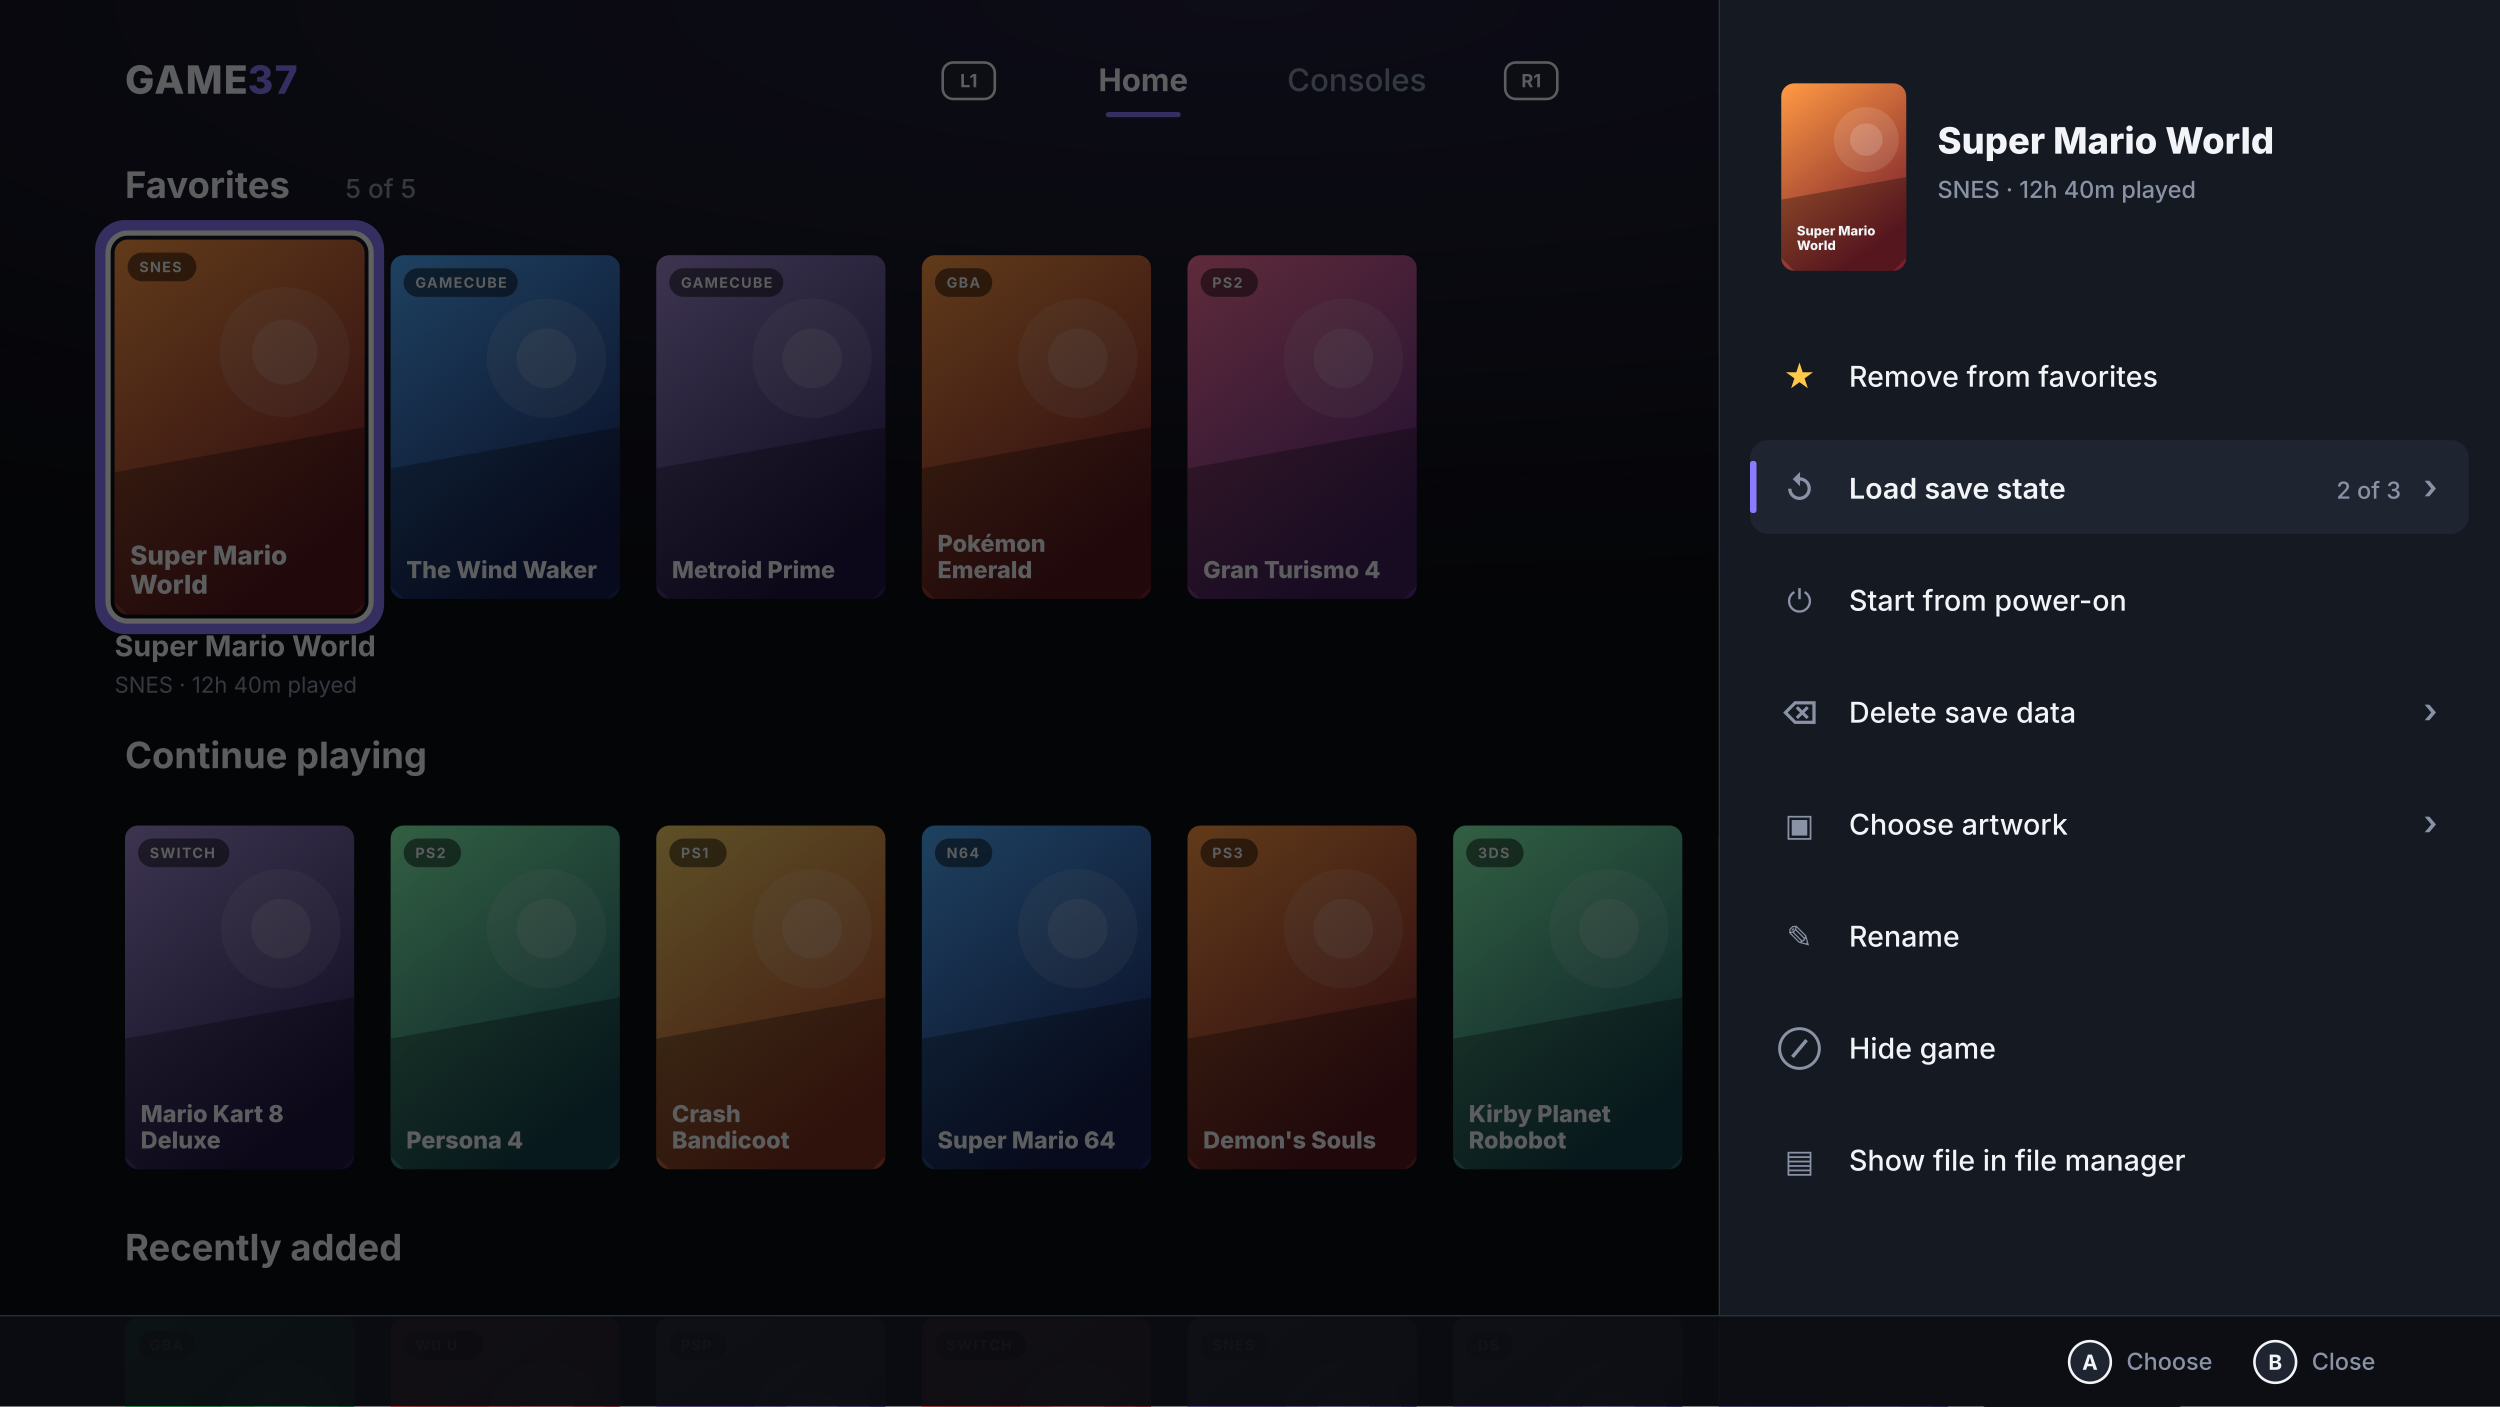
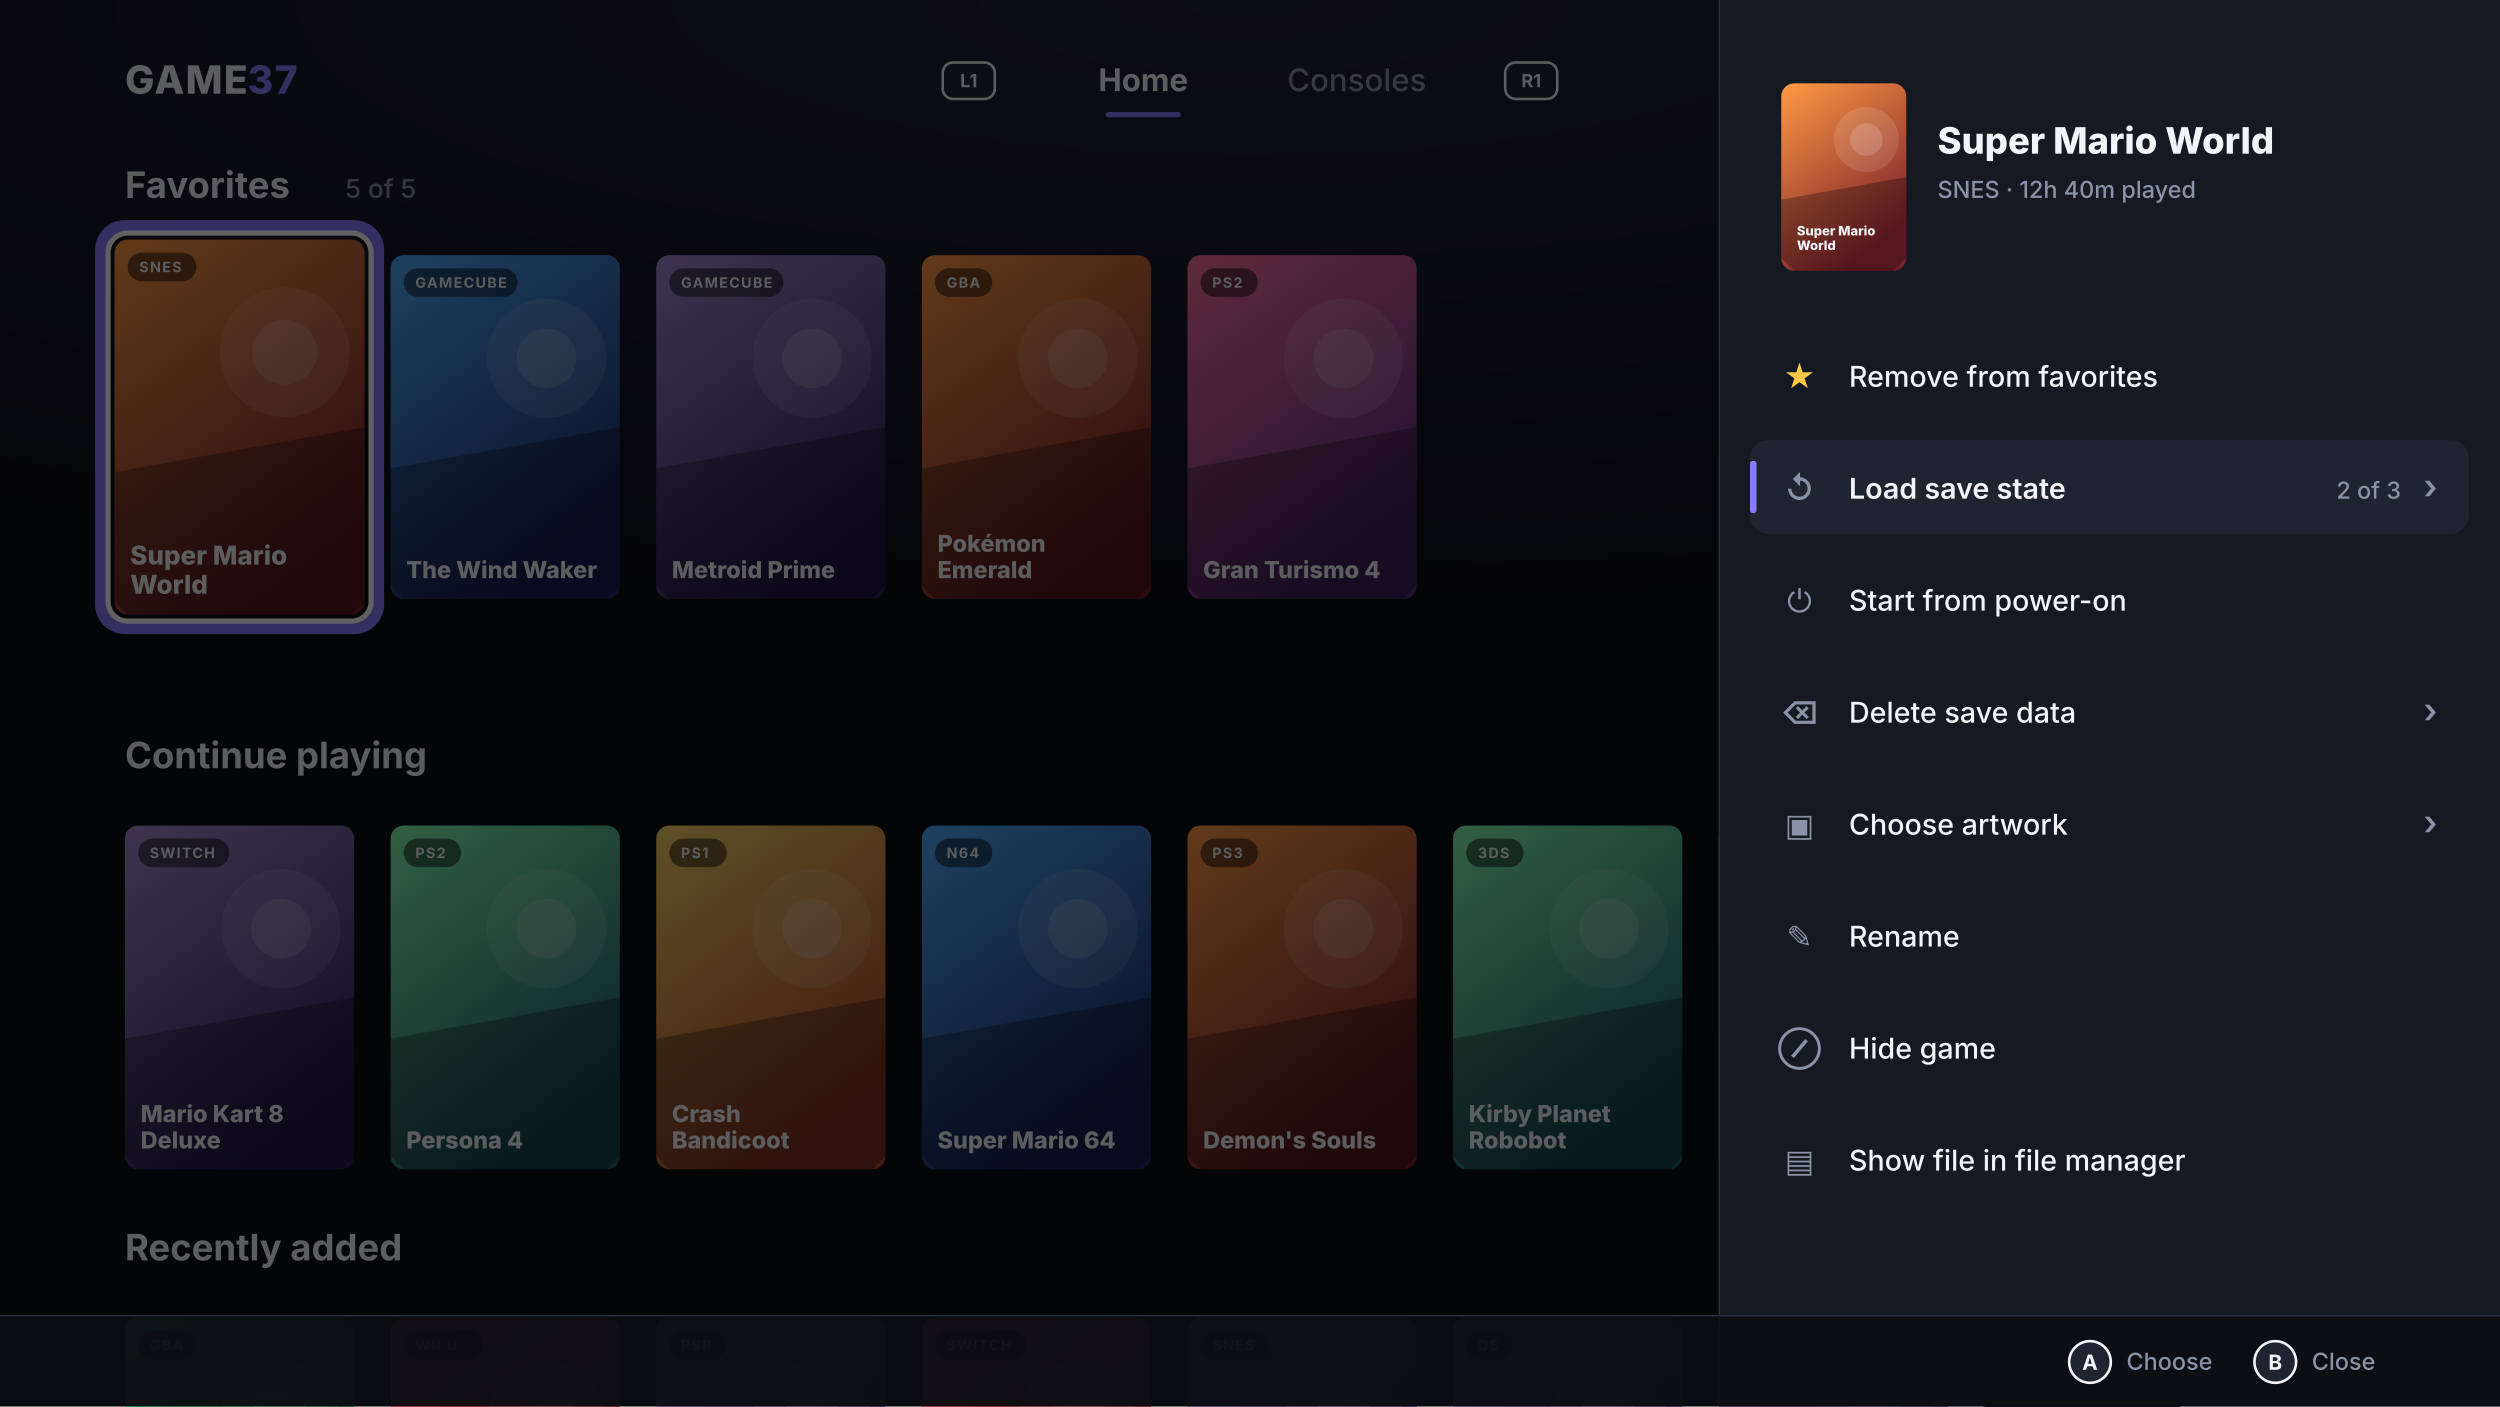
<svg xmlns="http://www.w3.org/2000/svg" width="1920" height="1080" viewBox="0 0 1920 1080">
  <defs>
    <radialGradient id="rg1" cx="0.5" cy="0" r="0.9">
      <stop offset="0" stop-color="#8B7BFF" stop-opacity="0.18" />
      <stop offset="1" stop-color="#8B7BFF" stop-opacity="0" />
    </radialGradient>
    <linearGradient id="lg2" x1="0" y1="0" x2="0.5" y2="1">
      <stop offset="0" stop-color="#FF9A44" stop-opacity="1" />
      <stop offset="1" stop-color="#7A1F2B" stop-opacity="1" />
    </linearGradient>
    <linearGradient id="lg3" x1="0" y1="0" x2="0.5" y2="1">
      <stop offset="0" stop-color="#4FACFE" stop-opacity="1" />
      <stop offset="1" stop-color="#1B2A6B" stop-opacity="1" />
    </linearGradient>
    <linearGradient id="lg4" x1="0" y1="0" x2="0.5" y2="1">
      <stop offset="0" stop-color="#A18CD1" stop-opacity="1" />
      <stop offset="1" stop-color="#2E1F5E" stop-opacity="1" />
    </linearGradient>
    <linearGradient id="lg5" x1="0" y1="0" x2="0.5" y2="1">
      <stop offset="0" stop-color="#FF9A44" stop-opacity="1" />
      <stop offset="1" stop-color="#7A1F2B" stop-opacity="1" />
    </linearGradient>
    <linearGradient id="lg6" x1="0" y1="0" x2="0.5" y2="1">
      <stop offset="0" stop-color="#FA709A" stop-opacity="1" />
      <stop offset="1" stop-color="#5B2C83" stop-opacity="1" />
    </linearGradient>
    <linearGradient id="lg7" x1="0" y1="0" x2="0.5" y2="1">
      <stop offset="0" stop-color="#A18CD1" stop-opacity="1" />
      <stop offset="1" stop-color="#2E1F5E" stop-opacity="1" />
    </linearGradient>
    <linearGradient id="lg8" x1="0" y1="0" x2="0.5" y2="1">
      <stop offset="0" stop-color="#84FAB0" stop-opacity="1" />
      <stop offset="1" stop-color="#1F5F6B" stop-opacity="1" />
    </linearGradient>
    <linearGradient id="lg9" x1="0" y1="0" x2="0.5" y2="1">
      <stop offset="0" stop-color="#F6D365" stop-opacity="1" />
      <stop offset="1" stop-color="#B3452C" stop-opacity="1" />
    </linearGradient>
    <linearGradient id="lg10" x1="0" y1="0" x2="0.5" y2="1">
      <stop offset="0" stop-color="#4FACFE" stop-opacity="1" />
      <stop offset="1" stop-color="#1B2A6B" stop-opacity="1" />
    </linearGradient>
    <linearGradient id="lg11" x1="0" y1="0" x2="0.5" y2="1">
      <stop offset="0" stop-color="#FF9A44" stop-opacity="1" />
      <stop offset="1" stop-color="#7A1F2B" stop-opacity="1" />
    </linearGradient>
    <linearGradient id="lg12" x1="0" y1="0" x2="0.5" y2="1">
      <stop offset="0" stop-color="#84FAB0" stop-opacity="1" />
      <stop offset="1" stop-color="#1F5F6B" stop-opacity="1" />
    </linearGradient>
    <linearGradient id="lg13" x1="0" y1="0" x2="0.5" y2="1">
      <stop offset="0" stop-color="#FCCB90" stop-opacity="1" />
      <stop offset="1" stop-color="#8E3B46" stop-opacity="1" />
    </linearGradient>
    <linearGradient id="lg14" x1="0" y1="0" x2="0.5" y2="1">
      <stop offset="0" stop-color="#43E97B" stop-opacity="1" />
      <stop offset="1" stop-color="#0F4C3A" stop-opacity="1" />
    </linearGradient>
    <linearGradient id="lg15" x1="0" y1="0" x2="0.5" y2="1">
      <stop offset="0" stop-color="#FF6B6B" stop-opacity="1" />
      <stop offset="1" stop-color="#6B1D3A" stop-opacity="1" />
    </linearGradient>
    <linearGradient id="lg16" x1="0" y1="0" x2="0.5" y2="1">
      <stop offset="0" stop-color="#A18CD1" stop-opacity="1" />
      <stop offset="1" stop-color="#2E1F5E" stop-opacity="1" />
    </linearGradient>
    <linearGradient id="lg17" x1="0" y1="0" x2="0.5" y2="1">
      <stop offset="0" stop-color="#FF6B6B" stop-opacity="1" />
      <stop offset="1" stop-color="#6B1D3A" stop-opacity="1" />
    </linearGradient>
    <linearGradient id="lg18" x1="0" y1="0" x2="0.5" y2="1">
      <stop offset="0" stop-color="#A18CD1" stop-opacity="1" />
      <stop offset="1" stop-color="#2E1F5E" stop-opacity="1" />
    </linearGradient>
    <linearGradient id="lg19" x1="0" y1="0" x2="0.5" y2="1">
      <stop offset="0" stop-color="#A18CD1" stop-opacity="1" />
      <stop offset="1" stop-color="#2E1F5E" stop-opacity="1" />
    </linearGradient>
    <linearGradient id="lg20" x1="0" y1="0" x2="0.5" y2="1">
      <stop offset="0" stop-color="#A18CD1" stop-opacity="1" />
      <stop offset="1" stop-color="#2E1F5E" stop-opacity="1" />
    </linearGradient>
    <linearGradient id="lg21" x1="0" y1="0" x2="0" y2="1">
      <stop offset="0" stop-color="#0B0D12" stop-opacity="0" />
      <stop offset="1" stop-color="#0B0D12" stop-opacity="1" />
    </linearGradient>
    <linearGradient id="lg22" x1="0" y1="0" x2="0.5" y2="1">
      <stop offset="0" stop-color="#FF9A44" stop-opacity="1" />
      <stop offset="1" stop-color="#7A1F2B" stop-opacity="1" />
    </linearGradient>
  </defs>
  <rect x="0.0" y="0.0" width="1920.0" height="1080.0" rx="0" fill="#0B0D12" fill-opacity="1" />
  <rect x="0.0" y="0.0" width="1920.0" height="520.0" rx="0" fill="url(#rg1)" fill-opacity="1" />
  <text x="96" y="72" font-family="Inter, 'Helvetica Neue', Arial, sans-serif" font-size="30" font-weight="800" fill="#F2F4F8" letter-spacing="1">GAME<tspan fill="#8B7BFF">37</tspan>
  </text>
  <rect x="724.0" y="48.0" width="40.0" height="28.0" rx="8" fill="#1F2431" fill-opacity="1" stroke="#F2F4F8" stroke-width="2" />
  <text x="744.0" y="67.0" font-family="Inter, 'Helvetica Neue', Arial, sans-serif" font-size="14" font-weight="700" fill="#F2F4F8" fill-opacity="1" text-anchor="middle" letter-spacing="0">L1</text>
  <rect x="1156.0" y="48.0" width="40.0" height="28.0" rx="8" fill="#1F2431" fill-opacity="1" stroke="#F2F4F8" stroke-width="2" />
  <text x="1176.0" y="67.0" font-family="Inter, 'Helvetica Neue', Arial, sans-serif" font-size="14" font-weight="700" fill="#F2F4F8" fill-opacity="1" text-anchor="middle" letter-spacing="0">R1</text>
  <text x="878.0" y="70.0" font-family="Inter, 'Helvetica Neue', Arial, sans-serif" font-size="24" font-weight="700" fill="#F2F4F8" fill-opacity="1" text-anchor="middle" letter-spacing="0">Home</text>
  <rect x="849.2" y="86.0" width="57.6" height="4.0" rx="2" fill="#8B7BFF" fill-opacity="1" />
  <text x="1042.0" y="70.0" font-family="Inter, 'Helvetica Neue', Arial, sans-serif" font-size="24" font-weight="500" fill="#8A93A6" fill-opacity="1" text-anchor="middle" letter-spacing="0">Consoles</text>
  <rect x="1320.0" y="44.0" width="330.0" height="48.0" rx="24" fill="#151922" fill-opacity="1" stroke="#2A3142" stroke-width="1" />
  <circle cx="1350.0" cy="66.0" r="8.0" fill="none" fill-opacity="1" stroke="#8A93A6" stroke-width="2.5" />
  <line x1="1356" y1="72" x2="1362" y2="78" stroke="#8A93A6" stroke-width="2.5" stroke-linecap="round" />
  <text x="1372.0" y="74.0" font-family="Inter, 'Helvetica Neue', Arial, sans-serif" font-size="18" font-weight="400" fill="#8A93A6" fill-opacity="1" text-anchor="start" letter-spacing="0">Search games</text>
  <rect x="1596.0" y="54.0" width="40.0" height="28.0" rx="8" fill="#1F2431" fill-opacity="1" stroke="#F2F4F8" stroke-width="2" />
  <text x="1616.0" y="73.0" font-family="Inter, 'Helvetica Neue', Arial, sans-serif" font-size="14" font-weight="700" fill="#F2F4F8" fill-opacity="1" text-anchor="middle" letter-spacing="0">L3</text>
  <rect x="1519.6" y="54.0" width="68.4" height="28.0" rx="8" fill="#1F2431" fill-opacity="1" stroke="#F2F4F8" stroke-width="2" />
  <text x="1553.8" y="73.0" font-family="Inter, 'Helvetica Neue', Arial, sans-serif" font-size="14" font-weight="700" fill="#F2F4F8" fill-opacity="1" text-anchor="middle" letter-spacing="0">Ctrl F</text>
  <circle cx="1690.0" cy="68.0" r="24.0" fill="#151922" fill-opacity="1" stroke="#2A3142" stroke-width="1" />
  <polygon points="1699.3,65.4 1702.8,65.9 1702.8,70.1 1699.3,70.6 1698.4,72.7 1700.5,75.6 1697.6,78.5 1694.7,76.4 1692.6,77.3 1692.1,80.8 1687.9,80.8 1687.4,77.3 1685.3,76.4 1682.4,78.5 1679.5,75.6 1681.6,72.7 1680.7,70.6 1677.2,70.1 1677.2,65.9 1680.7,65.4 1681.6,63.3 1679.5,60.4 1682.4,57.5 1685.3,59.6 1687.4,58.7 1687.9,55.2 1692.1,55.2 1692.6,58.7 1694.7,59.6 1697.6,57.5 1700.5,60.4 1698.4,63.3" fill="#8A93A6" />
  <circle cx="1690.0" cy="68.0" r="4.7" fill="#151922" fill-opacity="1" />
  <text x="1824.0" y="76.0" font-family="Inter, 'Helvetica Neue', Arial, sans-serif" font-size="24" font-weight="600" fill="#F2F4F8" fill-opacity="1" text-anchor="end" letter-spacing="0">21:42</text>
  <rect x="78.0" y="174.0" width="212.0" height="308.0" rx="18" fill="none" fill-opacity="0.4" stroke="#8B7BFF" stroke-width="10" />
  <rect x="83.0" y="179.0" width="202.0" height="298.0" rx="15" fill="none" fill-opacity="1" stroke="#FFFFFF" stroke-width="4" />
  <rect x="88.0" y="184.0" width="192.0" height="288.0" rx="10" fill="url(#lg2)" fill-opacity="1" />
  <circle cx="218.6" cy="270.4" r="49.9" fill="#FFFFFF" fill-opacity="0.12" />
  <circle cx="218.6" cy="270.4" r="25.0" fill="#FFFFFF" fill-opacity="0.16" />
  <polygon points="88,362.6 280,328.0 280,462.0 270,472.0 98,472.0 88,462.0" fill="#000000" fill-opacity=".3" />
  <text x="100.0" y="433.6" font-family="Inter, 'Helvetica Neue', Arial, sans-serif" font-size="20" font-weight="800" fill="#F2F4F8" fill-opacity="1" text-anchor="start" letter-spacing="0">Super Mario</text>
  <text x="100.0" y="456.0" font-family="Inter, 'Helvetica Neue', Arial, sans-serif" font-size="20" font-weight="800" fill="#F2F4F8" fill-opacity="1" text-anchor="start" letter-spacing="0">World</text>
  <rect x="98.0" y="194.0" width="52.8" height="22.0" rx="11" fill="#000000" fill-opacity="0.5" />
  <text x="107.0" y="209.0" font-family="Inter, 'Helvetica Neue', Arial, sans-serif" font-size="11" font-weight="700" fill="#F2F4F8" fill-opacity="1" text-anchor="start" letter-spacing="1">SNES</text>
-   <text x="88.0" y="504.0" font-family="Inter, 'Helvetica Neue', Arial, sans-serif" font-size="22" font-weight="700" fill="#F2F4F8" fill-opacity="1" text-anchor="start" letter-spacing="0">Super Mario World</text>
-   <text x="88.0" y="532.0" font-family="Inter, 'Helvetica Neue', Arial, sans-serif" font-size="17" font-weight="400" fill="#8A93A6" fill-opacity="1" text-anchor="start" letter-spacing="0">SNES · 12h 40m played</text>
  <rect x="300.0" y="196.0" width="176.0" height="264.0" rx="10" fill="url(#lg3)" fill-opacity="1" />
  <circle cx="419.7" cy="275.2" r="45.8" fill="#FFFFFF" fill-opacity="0.12" />
  <circle cx="419.7" cy="275.2" r="22.9" fill="#FFFFFF" fill-opacity="0.16" />
  <polygon points="300,359.7 476,328.0 476,450.0 466,460.0 310,460.0 300,450.0" fill="#000000" fill-opacity=".3" />
  <text x="312.0" y="444.0" font-family="Inter, 'Helvetica Neue', Arial, sans-serif" font-size="18" font-weight="800" fill="#F2F4F8" fill-opacity="1" text-anchor="start" letter-spacing="0">The Wind Waker</text>
  <rect x="310.0" y="206.0" width="87.6" height="22.0" rx="11" fill="#000000" fill-opacity="0.5" />
  <text x="319.0" y="221.0" font-family="Inter, 'Helvetica Neue', Arial, sans-serif" font-size="11" font-weight="700" fill="#F2F4F8" fill-opacity="1" text-anchor="start" letter-spacing="1">GAMECUBE</text>
  <rect x="504.0" y="196.0" width="176.0" height="264.0" rx="10" fill="url(#lg4)" fill-opacity="1" />
  <circle cx="623.7" cy="275.2" r="45.8" fill="#FFFFFF" fill-opacity="0.12" />
  <circle cx="623.7" cy="275.2" r="22.9" fill="#FFFFFF" fill-opacity="0.16" />
  <polygon points="504,359.7 680,328.0 680,450.0 670,460.0 514,460.0 504,450.0" fill="#000000" fill-opacity=".3" />
  <text x="516.0" y="444.0" font-family="Inter, 'Helvetica Neue', Arial, sans-serif" font-size="18" font-weight="800" fill="#F2F4F8" fill-opacity="1" text-anchor="start" letter-spacing="0">Metroid Prime</text>
  <rect x="514.0" y="206.0" width="87.6" height="22.0" rx="11" fill="#000000" fill-opacity="0.5" />
  <text x="523.0" y="221.0" font-family="Inter, 'Helvetica Neue', Arial, sans-serif" font-size="11" font-weight="700" fill="#F2F4F8" fill-opacity="1" text-anchor="start" letter-spacing="1">GAMECUBE</text>
  <rect x="708.0" y="196.0" width="176.0" height="264.0" rx="10" fill="url(#lg5)" fill-opacity="1" />
  <circle cx="827.7" cy="275.2" r="45.8" fill="#FFFFFF" fill-opacity="0.12" />
  <circle cx="827.7" cy="275.2" r="22.9" fill="#FFFFFF" fill-opacity="0.16" />
  <polygon points="708,359.7 884,328.0 884,450.0 874,460.0 718,460.0 708,450.0" fill="#000000" fill-opacity=".3" />
  <text x="720.0" y="423.8" font-family="Inter, 'Helvetica Neue', Arial, sans-serif" font-size="18" font-weight="800" fill="#F2F4F8" fill-opacity="1" text-anchor="start" letter-spacing="0">Pokémon</text>
  <text x="720.0" y="444.0" font-family="Inter, 'Helvetica Neue', Arial, sans-serif" font-size="18" font-weight="800" fill="#F2F4F8" fill-opacity="1" text-anchor="start" letter-spacing="0">Emerald</text>
  <rect x="718.0" y="206.0" width="44.1" height="22.0" rx="11" fill="#000000" fill-opacity="0.5" />
  <text x="727.0" y="221.0" font-family="Inter, 'Helvetica Neue', Arial, sans-serif" font-size="11" font-weight="700" fill="#F2F4F8" fill-opacity="1" text-anchor="start" letter-spacing="1">GBA</text>
  <rect x="912.0" y="196.0" width="176.0" height="264.0" rx="10" fill="url(#lg6)" fill-opacity="1" />
  <circle cx="1031.7" cy="275.2" r="45.8" fill="#FFFFFF" fill-opacity="0.12" />
  <circle cx="1031.7" cy="275.2" r="22.9" fill="#FFFFFF" fill-opacity="0.16" />
  <polygon points="912,359.7 1088,328.0 1088,450.0 1078,460.0 922,460.0 912,450.0" fill="#000000" fill-opacity=".3" />
  <text x="924.0" y="444.0" font-family="Inter, 'Helvetica Neue', Arial, sans-serif" font-size="18" font-weight="800" fill="#F2F4F8" fill-opacity="1" text-anchor="start" letter-spacing="0">Gran Turismo 4</text>
  <rect x="922.0" y="206.0" width="44.1" height="22.0" rx="11" fill="#000000" fill-opacity="0.5" />
  <text x="931.0" y="221.0" font-family="Inter, 'Helvetica Neue', Arial, sans-serif" font-size="11" font-weight="700" fill="#F2F4F8" fill-opacity="1" text-anchor="start" letter-spacing="1">PS2</text>
  <rect x="96.0" y="634.0" width="176.0" height="264.0" rx="10" fill="url(#lg7)" fill-opacity="1" />
  <circle cx="215.7" cy="713.2" r="45.8" fill="#FFFFFF" fill-opacity="0.12" />
  <circle cx="215.7" cy="713.2" r="22.9" fill="#FFFFFF" fill-opacity="0.16" />
  <polygon points="96,797.7 272,766.0 272,888.0 262,898.0 106,898.0 96,888.0" fill="#000000" fill-opacity=".3" />
  <text x="108.0" y="861.8" font-family="Inter, 'Helvetica Neue', Arial, sans-serif" font-size="18" font-weight="800" fill="#F2F4F8" fill-opacity="1" text-anchor="start" letter-spacing="0">Mario Kart 8</text>
  <text x="108.0" y="882.0" font-family="Inter, 'Helvetica Neue', Arial, sans-serif" font-size="18" font-weight="800" fill="#F2F4F8" fill-opacity="1" text-anchor="start" letter-spacing="0">Deluxe</text>
  <rect x="106.0" y="644.0" width="70.2" height="22.0" rx="11" fill="#000000" fill-opacity="0.5" />
  <text x="115.0" y="659.0" font-family="Inter, 'Helvetica Neue', Arial, sans-serif" font-size="11" font-weight="700" fill="#F2F4F8" fill-opacity="1" text-anchor="start" letter-spacing="1">SWITCH</text>
  <rect x="300.0" y="634.0" width="176.0" height="264.0" rx="10" fill="url(#lg8)" fill-opacity="1" />
  <circle cx="419.7" cy="713.2" r="45.8" fill="#FFFFFF" fill-opacity="0.12" />
  <circle cx="419.7" cy="713.2" r="22.9" fill="#FFFFFF" fill-opacity="0.16" />
  <polygon points="300,797.7 476,766.0 476,888.0 466,898.0 310,898.0 300,888.0" fill="#000000" fill-opacity=".3" />
  <text x="312.0" y="882.0" font-family="Inter, 'Helvetica Neue', Arial, sans-serif" font-size="18" font-weight="800" fill="#F2F4F8" fill-opacity="1" text-anchor="start" letter-spacing="0">Persona 4</text>
  <rect x="310.0" y="644.0" width="44.1" height="22.0" rx="11" fill="#000000" fill-opacity="0.5" />
  <text x="319.0" y="659.0" font-family="Inter, 'Helvetica Neue', Arial, sans-serif" font-size="11" font-weight="700" fill="#F2F4F8" fill-opacity="1" text-anchor="start" letter-spacing="1">PS2</text>
  <rect x="504.0" y="634.0" width="176.0" height="264.0" rx="10" fill="url(#lg9)" fill-opacity="1" />
  <circle cx="623.7" cy="713.2" r="45.8" fill="#FFFFFF" fill-opacity="0.12" />
  <circle cx="623.7" cy="713.2" r="22.9" fill="#FFFFFF" fill-opacity="0.16" />
  <polygon points="504,797.7 680,766.0 680,888.0 670,898.0 514,898.0 504,888.0" fill="#000000" fill-opacity=".3" />
  <text x="516.0" y="861.8" font-family="Inter, 'Helvetica Neue', Arial, sans-serif" font-size="18" font-weight="800" fill="#F2F4F8" fill-opacity="1" text-anchor="start" letter-spacing="0">Crash</text>
  <text x="516.0" y="882.0" font-family="Inter, 'Helvetica Neue', Arial, sans-serif" font-size="18" font-weight="800" fill="#F2F4F8" fill-opacity="1" text-anchor="start" letter-spacing="0">Bandicoot</text>
  <rect x="514.0" y="644.0" width="44.1" height="22.0" rx="11" fill="#000000" fill-opacity="0.5" />
  <text x="523.0" y="659.0" font-family="Inter, 'Helvetica Neue', Arial, sans-serif" font-size="11" font-weight="700" fill="#F2F4F8" fill-opacity="1" text-anchor="start" letter-spacing="1">PS1</text>
  <rect x="708.0" y="634.0" width="176.0" height="264.0" rx="10" fill="url(#lg10)" fill-opacity="1" />
  <circle cx="827.7" cy="713.2" r="45.8" fill="#FFFFFF" fill-opacity="0.12" />
  <circle cx="827.7" cy="713.2" r="22.9" fill="#FFFFFF" fill-opacity="0.16" />
  <polygon points="708,797.7 884,766.0 884,888.0 874,898.0 718,898.0 708,888.0" fill="#000000" fill-opacity=".3" />
  <text x="720.0" y="882.0" font-family="Inter, 'Helvetica Neue', Arial, sans-serif" font-size="18" font-weight="800" fill="#F2F4F8" fill-opacity="1" text-anchor="start" letter-spacing="0">Super Mario 64</text>
  <rect x="718.0" y="644.0" width="44.1" height="22.0" rx="11" fill="#000000" fill-opacity="0.5" />
  <text x="727.0" y="659.0" font-family="Inter, 'Helvetica Neue', Arial, sans-serif" font-size="11" font-weight="700" fill="#F2F4F8" fill-opacity="1" text-anchor="start" letter-spacing="1">N64</text>
  <rect x="912.0" y="634.0" width="176.0" height="264.0" rx="10" fill="url(#lg11)" fill-opacity="1" />
  <circle cx="1031.7" cy="713.2" r="45.8" fill="#FFFFFF" fill-opacity="0.12" />
  <circle cx="1031.7" cy="713.2" r="22.9" fill="#FFFFFF" fill-opacity="0.16" />
  <polygon points="912,797.7 1088,766.0 1088,888.0 1078,898.0 922,898.0 912,888.0" fill="#000000" fill-opacity=".3" />
  <text x="924.0" y="882.0" font-family="Inter, 'Helvetica Neue', Arial, sans-serif" font-size="18" font-weight="800" fill="#F2F4F8" fill-opacity="1" text-anchor="start" letter-spacing="0">Demon's Souls</text>
  <rect x="922.0" y="644.0" width="44.1" height="22.0" rx="11" fill="#000000" fill-opacity="0.5" />
  <text x="931.0" y="659.0" font-family="Inter, 'Helvetica Neue', Arial, sans-serif" font-size="11" font-weight="700" fill="#F2F4F8" fill-opacity="1" text-anchor="start" letter-spacing="1">PS3</text>
  <rect x="1116.0" y="634.0" width="176.0" height="264.0" rx="10" fill="url(#lg12)" fill-opacity="1" />
  <circle cx="1235.7" cy="713.2" r="45.8" fill="#FFFFFF" fill-opacity="0.12" />
  <circle cx="1235.7" cy="713.2" r="22.9" fill="#FFFFFF" fill-opacity="0.16" />
  <polygon points="1116,797.7 1292,766.0 1292,888.0 1282,898.0 1126,898.0 1116,888.0" fill="#000000" fill-opacity=".3" />
  <text x="1128.0" y="861.8" font-family="Inter, 'Helvetica Neue', Arial, sans-serif" font-size="18" font-weight="800" fill="#F2F4F8" fill-opacity="1" text-anchor="start" letter-spacing="0">Kirby Planet</text>
  <text x="1128.0" y="882.0" font-family="Inter, 'Helvetica Neue', Arial, sans-serif" font-size="18" font-weight="800" fill="#F2F4F8" fill-opacity="1" text-anchor="start" letter-spacing="0">Robobot</text>
  <rect x="1126.0" y="644.0" width="44.1" height="22.0" rx="11" fill="#000000" fill-opacity="0.5" />
  <text x="1135.0" y="659.0" font-family="Inter, 'Helvetica Neue', Arial, sans-serif" font-size="11" font-weight="700" fill="#F2F4F8" fill-opacity="1" text-anchor="start" letter-spacing="1">3DS</text>
  <rect x="1320.0" y="634.0" width="176.0" height="264.0" rx="10" fill="url(#lg13)" fill-opacity="1" />
  <circle cx="1439.7" cy="713.2" r="45.8" fill="#FFFFFF" fill-opacity="0.12" />
  <circle cx="1439.7" cy="713.2" r="22.9" fill="#FFFFFF" fill-opacity="0.16" />
  <polygon points="1320,797.7 1496,766.0 1496,888.0 1486,898.0 1330,898.0 1320,888.0" fill="#000000" fill-opacity=".3" />
  <text x="1332.0" y="882.0" font-family="Inter, 'Helvetica Neue', Arial, sans-serif" font-size="18" font-weight="800" fill="#F2F4F8" fill-opacity="1" text-anchor="start" letter-spacing="0">Bloodborne</text>
  <rect x="1330.0" y="644.0" width="44.1" height="22.0" rx="11" fill="#000000" fill-opacity="0.5" />
  <text x="1339.0" y="659.0" font-family="Inter, 'Helvetica Neue', Arial, sans-serif" font-size="11" font-weight="700" fill="#F2F4F8" fill-opacity="1" text-anchor="start" letter-spacing="1">PS4</text>
  <rect x="1524.0" y="634.0" width="150.0" height="264.0" rx="10" fill="#151922" fill-opacity="1" stroke="#2A3142" stroke-width="1" />
  <circle cx="1599.0" cy="742.0" r="26.0" fill="#1F2431" fill-opacity="1" />
  <path d="M1593.0,730.0 l12,12 l-12,12" fill="none" stroke="#F2F4F8" stroke-width="3" stroke-linecap="round" stroke-linejoin="round" />
  <text x="1599.0" y="796.0" font-family="Inter, 'Helvetica Neue', Arial, sans-serif" font-size="18" font-weight="600" fill="#F2F4F8" fill-opacity="1" text-anchor="middle" letter-spacing="0">See all</text>
  <text x="1599.0" y="820.0" font-family="Inter, 'Helvetica Neue', Arial, sans-serif" font-size="15" font-weight="400" fill="#8A93A6" fill-opacity="1" text-anchor="middle" letter-spacing="0">23 games</text>
  <rect x="96.0" y="1012.0" width="176.0" height="264.0" rx="10" fill="url(#lg14)" fill-opacity="1" />
  <circle cx="215.7" cy="1091.2" r="45.8" fill="#FFFFFF" fill-opacity="0.12" />
  <circle cx="215.7" cy="1091.2" r="22.9" fill="#FFFFFF" fill-opacity="0.16" />
  <polygon points="96,1175.7 272,1144.0 272,1266.0 262,1276.0 106,1276.0 96,1266.0" fill="#000000" fill-opacity=".3" />
  <text x="108.0" y="1260.0" font-family="Inter, 'Helvetica Neue', Arial, sans-serif" font-size="18" font-weight="800" fill="#F2F4F8" fill-opacity="1" text-anchor="start" letter-spacing="0">Aria of Sorrow</text>
  <rect x="106.0" y="1022.0" width="44.1" height="22.0" rx="11" fill="#000000" fill-opacity="0.5" />
  <text x="115.0" y="1037.0" font-family="Inter, 'Helvetica Neue', Arial, sans-serif" font-size="11" font-weight="700" fill="#F2F4F8" fill-opacity="1" text-anchor="start" letter-spacing="1">GBA</text>
  <rect x="300.0" y="1012.0" width="176.0" height="264.0" rx="10" fill="url(#lg15)" fill-opacity="1" />
  <circle cx="419.7" cy="1091.2" r="45.8" fill="#FFFFFF" fill-opacity="0.12" />
  <circle cx="419.7" cy="1091.2" r="22.9" fill="#FFFFFF" fill-opacity="0.16" />
  <polygon points="300,1175.7 476,1144.0 476,1266.0 466,1276.0 310,1276.0 300,1266.0" fill="#000000" fill-opacity=".3" />
  <text x="312.0" y="1239.8" font-family="Inter, 'Helvetica Neue', Arial, sans-serif" font-size="18" font-weight="800" fill="#F2F4F8" fill-opacity="1" text-anchor="start" letter-spacing="0">Xenoblade</text>
  <text x="312.0" y="1260.0" font-family="Inter, 'Helvetica Neue', Arial, sans-serif" font-size="18" font-weight="800" fill="#F2F4F8" fill-opacity="1" text-anchor="start" letter-spacing="0">Chronicles X</text>
  <rect x="310.0" y="1022.0" width="61.5" height="22.0" rx="11" fill="#000000" fill-opacity="0.5" />
  <text x="319.0" y="1037.0" font-family="Inter, 'Helvetica Neue', Arial, sans-serif" font-size="11" font-weight="700" fill="#F2F4F8" fill-opacity="1" text-anchor="start" letter-spacing="1">WII U</text>
  <rect x="504.0" y="1012.0" width="176.0" height="264.0" rx="10" fill="url(#lg16)" fill-opacity="1" />
  <circle cx="623.7" cy="1091.2" r="45.8" fill="#FFFFFF" fill-opacity="0.12" />
  <circle cx="623.7" cy="1091.2" r="22.9" fill="#FFFFFF" fill-opacity="0.16" />
  <polygon points="504,1175.7 680,1144.0 680,1266.0 670,1276.0 514,1276.0 504,1266.0" fill="#000000" fill-opacity=".3" />
  <text x="516.0" y="1239.8" font-family="Inter, 'Helvetica Neue', Arial, sans-serif" font-size="18" font-weight="800" fill="#F2F4F8" fill-opacity="1" text-anchor="start" letter-spacing="0">Monster Hunter</text>
  <text x="516.0" y="1260.0" font-family="Inter, 'Helvetica Neue', Arial, sans-serif" font-size="18" font-weight="800" fill="#F2F4F8" fill-opacity="1" text-anchor="start" letter-spacing="0">Freedom Unite</text>
  <rect x="514.0" y="1022.0" width="44.1" height="22.0" rx="11" fill="#000000" fill-opacity="0.5" />
  <text x="523.0" y="1037.0" font-family="Inter, 'Helvetica Neue', Arial, sans-serif" font-size="11" font-weight="700" fill="#F2F4F8" fill-opacity="1" text-anchor="start" letter-spacing="1">PSP</text>
  <rect x="708.0" y="1012.0" width="176.0" height="264.0" rx="10" fill="url(#lg17)" fill-opacity="1" />
  <circle cx="827.7" cy="1091.2" r="45.8" fill="#FFFFFF" fill-opacity="0.12" />
  <circle cx="827.7" cy="1091.2" r="22.9" fill="#FFFFFF" fill-opacity="0.16" />
  <polygon points="708,1175.7 884,1144.0 884,1266.0 874,1276.0 718,1276.0 708,1266.0" fill="#000000" fill-opacity=".3" />
  <text x="720.0" y="1260.0" font-family="Inter, 'Helvetica Neue', Arial, sans-serif" font-size="18" font-weight="800" fill="#F2F4F8" fill-opacity="1" text-anchor="start" letter-spacing="0">Metroid Dread</text>
  <rect x="718.0" y="1022.0" width="70.2" height="22.0" rx="11" fill="#000000" fill-opacity="0.5" />
  <text x="727.0" y="1037.0" font-family="Inter, 'Helvetica Neue', Arial, sans-serif" font-size="11" font-weight="700" fill="#F2F4F8" fill-opacity="1" text-anchor="start" letter-spacing="1">SWITCH</text>
  <rect x="912.0" y="1012.0" width="176.0" height="264.0" rx="10" fill="url(#lg18)" fill-opacity="1" />
  <circle cx="1031.7" cy="1091.2" r="45.8" fill="#FFFFFF" fill-opacity="0.12" />
  <circle cx="1031.7" cy="1091.2" r="22.9" fill="#FFFFFF" fill-opacity="0.16" />
  <polygon points="912,1175.7 1088,1144.0 1088,1266.0 1078,1276.0 922,1276.0 912,1266.0" fill="#000000" fill-opacity=".3" />
  <text x="924.0" y="1260.0" font-family="Inter, 'Helvetica Neue', Arial, sans-serif" font-size="18" font-weight="800" fill="#F2F4F8" fill-opacity="1" text-anchor="start" letter-spacing="0">Chrono Trigger</text>
  <rect x="922.0" y="1022.0" width="52.8" height="22.0" rx="11" fill="#000000" fill-opacity="0.5" />
  <text x="931.0" y="1037.0" font-family="Inter, 'Helvetica Neue', Arial, sans-serif" font-size="11" font-weight="700" fill="#F2F4F8" fill-opacity="1" text-anchor="start" letter-spacing="1">SNES</text>
  <rect x="1116.0" y="1012.0" width="176.0" height="264.0" rx="10" fill="url(#lg19)" fill-opacity="1" />
  <circle cx="1235.7" cy="1091.2" r="45.8" fill="#FFFFFF" fill-opacity="0.12" />
  <circle cx="1235.7" cy="1091.2" r="22.9" fill="#FFFFFF" fill-opacity="0.16" />
  <polygon points="1116,1175.7 1292,1144.0 1292,1266.0 1282,1276.0 1126,1276.0 1116,1266.0" fill="#000000" fill-opacity=".3" />
  <text x="1128.0" y="1260.0" font-family="Inter, 'Helvetica Neue', Arial, sans-serif" font-size="18" font-weight="800" fill="#F2F4F8" fill-opacity="1" text-anchor="start" letter-spacing="0">Mario Kart DS</text>
  <rect x="1126.0" y="1022.0" width="35.4" height="22.0" rx="11" fill="#000000" fill-opacity="0.5" />
  <text x="1135.0" y="1037.0" font-family="Inter, 'Helvetica Neue', Arial, sans-serif" font-size="11" font-weight="700" fill="#F2F4F8" fill-opacity="1" text-anchor="start" letter-spacing="1">DS</text>
  <rect x="1320.0" y="1012.0" width="176.0" height="264.0" rx="10" fill="url(#lg20)" fill-opacity="1" />
  <circle cx="1439.7" cy="1091.2" r="45.8" fill="#FFFFFF" fill-opacity="0.12" />
  <circle cx="1439.7" cy="1091.2" r="22.9" fill="#FFFFFF" fill-opacity="0.16" />
  <polygon points="1320,1175.7 1496,1144.0 1496,1266.0 1486,1276.0 1330,1276.0 1320,1266.0" fill="#000000" fill-opacity=".3" />
  <text x="1332.0" y="1239.8" font-family="Inter, 'Helvetica Neue', Arial, sans-serif" font-size="18" font-weight="800" fill="#F2F4F8" fill-opacity="1" text-anchor="start" letter-spacing="0">Spyro the</text>
  <text x="1332.0" y="1260.0" font-family="Inter, 'Helvetica Neue', Arial, sans-serif" font-size="18" font-weight="800" fill="#F2F4F8" fill-opacity="1" text-anchor="start" letter-spacing="0">Dragon</text>
  <rect x="1330.0" y="1022.0" width="44.1" height="22.0" rx="11" fill="#000000" fill-opacity="0.5" />
  <text x="1339.0" y="1037.0" font-family="Inter, 'Helvetica Neue', Arial, sans-serif" font-size="11" font-weight="700" fill="#F2F4F8" fill-opacity="1" text-anchor="start" letter-spacing="1">PS1</text>
  <rect x="1524.0" y="1012.0" width="150.0" height="264.0" rx="10" fill="#151922" fill-opacity="1" stroke="#2A3142" stroke-width="1" />
  <circle cx="1599.0" cy="1120.0" r="26.0" fill="#1F2431" fill-opacity="1" />
  <path d="M1593.0,1108.0 l12,12 l-12,12" fill="none" stroke="#F2F4F8" stroke-width="3" stroke-linecap="round" stroke-linejoin="round" />
  <text x="1599.0" y="1174.0" font-family="Inter, 'Helvetica Neue', Arial, sans-serif" font-size="18" font-weight="600" fill="#F2F4F8" fill-opacity="1" text-anchor="middle" letter-spacing="0">See all</text>
  <text x="1599.0" y="1198.0" font-family="Inter, 'Helvetica Neue', Arial, sans-serif" font-size="15" font-weight="400" fill="#8A93A6" fill-opacity="1" text-anchor="middle" letter-spacing="0">20 games</text>
  <rect x="0.0" y="930.0" width="1920.0" height="80.0" rx="0" fill="url(#lg21)" fill-opacity="1" />
  <text x="96.0" y="152.0" font-family="Inter, 'Helvetica Neue', Arial, sans-serif" font-size="28" font-weight="700" fill="#F2F4F8" fill-opacity="1" text-anchor="start" letter-spacing="0">Favorites</text>
  <text x="265.2" y="152.0" font-family="Inter, 'Helvetica Neue', Arial, sans-serif" font-size="20" font-weight="500" fill="#8A93A6" fill-opacity="1" text-anchor="start" letter-spacing="0">5 of 5</text>
  <text x="96.0" y="590.0" font-family="Inter, 'Helvetica Neue', Arial, sans-serif" font-size="28" font-weight="700" fill="#F2F4F8" fill-opacity="1" text-anchor="start" letter-spacing="0">Continue playing</text>
  <text x="96.0" y="968.0" font-family="Inter, 'Helvetica Neue', Arial, sans-serif" font-size="28" font-weight="700" fill="#F2F4F8" fill-opacity="1" text-anchor="start" letter-spacing="0">Recently added</text>
  <rect x="0.0" y="0.0" width="1920.0" height="1080.0" rx="0" fill="#000000" fill-opacity="0.62" />
  <rect x="1320.0" y="0.0" width="600.0" height="1080.0" rx="0" fill="#151922" fill-opacity="1" />
  <rect x="1320.0" y="0.0" width="1.0" height="1080.0" rx="0" fill="#2A3142" fill-opacity="1" />
  <rect x="1368.0" y="64.0" width="96.0" height="144.0" rx="10" fill="url(#lg22)" fill-opacity="1" />
  <circle cx="1433.3" cy="107.2" r="25.0" fill="#FFFFFF" fill-opacity="0.12" />
  <circle cx="1433.3" cy="107.2" r="12.5" fill="#FFFFFF" fill-opacity="0.16" />
  <polygon points="1368,153.3 1464,136.0 1464,198.0 1454,208.0 1378,208.0 1368,198.0" fill="#000000" fill-opacity=".3" />
  <text x="1380.0" y="180.8" font-family="Inter, 'Helvetica Neue', Arial, sans-serif" font-size="10" font-weight="800" fill="#F2F4F8" fill-opacity="1" text-anchor="start" letter-spacing="0">Super Mario</text>
  <text x="1380.0" y="192.0" font-family="Inter, 'Helvetica Neue', Arial, sans-serif" font-size="10" font-weight="800" fill="#F2F4F8" fill-opacity="1" text-anchor="start" letter-spacing="0">World</text>
  <text x="1488.0" y="118.0" font-family="Inter, 'Helvetica Neue', Arial, sans-serif" font-size="28" font-weight="800" fill="#F2F4F8" fill-opacity="1" text-anchor="start" letter-spacing="0">Super Mario World</text>
  <text x="1488.0" y="152.0" font-family="Inter, 'Helvetica Neue', Arial, sans-serif" font-size="18" font-weight="500" fill="#8A93A6" fill-opacity="1" text-anchor="start" letter-spacing="0">SNES  ·  12h 40m played</text>
  <text x="1382.0" y="298.0" font-family="Inter, 'Helvetica Neue', Arial, sans-serif" font-size="24" font-weight="600" fill="#FFC84A" fill-opacity="1" text-anchor="middle" letter-spacing="0">★</text>
  <text x="1420.0" y="297.0" font-family="Inter, 'Helvetica Neue', Arial, sans-serif" font-size="22" font-weight="500" fill="#F2F4F8" fill-opacity="1" text-anchor="start" letter-spacing="0">Remove from favorites</text>
  <rect x="1344.0" y="338.0" width="552.0" height="72.0" rx="14" fill="#1F2431" fill-opacity="1" />
  <rect x="1344.0" y="354.0" width="5.0" height="40.0" rx="2" fill="#8B7BFF" fill-opacity="1" />
  <text x="1382.0" y="384.0" font-family="Inter, 'Helvetica Neue', Arial, sans-serif" font-size="24" font-weight="600" fill="#8A93A6" fill-opacity="1" text-anchor="middle" letter-spacing="0">↺</text>
  <text x="1420.0" y="383.0" font-family="Inter, 'Helvetica Neue', Arial, sans-serif" font-size="22" font-weight="600" fill="#F2F4F8" fill-opacity="1" text-anchor="start" letter-spacing="0">Load save state</text>
  <text x="1844.0" y="383.0" font-family="Inter, 'Helvetica Neue', Arial, sans-serif" font-size="18" font-weight="500" fill="#8A93A6" fill-opacity="1" text-anchor="end" letter-spacing="0">2 of 3</text>
  <text x="1872.0" y="383.0" font-family="Inter, 'Helvetica Neue', Arial, sans-serif" font-size="26" font-weight="600" fill="#8A93A6" fill-opacity="1" text-anchor="end" letter-spacing="0">›</text>
  <text x="1382.0" y="470.0" font-family="Inter, 'Helvetica Neue', Arial, sans-serif" font-size="24" font-weight="600" fill="#8A93A6" fill-opacity="1" text-anchor="middle" letter-spacing="0">⏻</text>
  <text x="1420.0" y="469.0" font-family="Inter, 'Helvetica Neue', Arial, sans-serif" font-size="22" font-weight="500" fill="#F2F4F8" fill-opacity="1" text-anchor="start" letter-spacing="0">Start from power-on</text>
  <text x="1382.0" y="556.0" font-family="Inter, 'Helvetica Neue', Arial, sans-serif" font-size="24" font-weight="600" fill="#8A93A6" fill-opacity="1" text-anchor="middle" letter-spacing="0">⌫</text>
  <text x="1420.0" y="555.0" font-family="Inter, 'Helvetica Neue', Arial, sans-serif" font-size="22" font-weight="500" fill="#F2F4F8" fill-opacity="1" text-anchor="start" letter-spacing="0">Delete save data</text>
  <text x="1872.0" y="555.0" font-family="Inter, 'Helvetica Neue', Arial, sans-serif" font-size="26" font-weight="600" fill="#8A93A6" fill-opacity="1" text-anchor="end" letter-spacing="0">›</text>
  <text x="1382.0" y="642.0" font-family="Inter, 'Helvetica Neue', Arial, sans-serif" font-size="24" font-weight="600" fill="#8A93A6" fill-opacity="1" text-anchor="middle" letter-spacing="0">▣</text>
  <text x="1420.0" y="641.0" font-family="Inter, 'Helvetica Neue', Arial, sans-serif" font-size="22" font-weight="500" fill="#F2F4F8" fill-opacity="1" text-anchor="start" letter-spacing="0">Choose artwork</text>
  <text x="1872.0" y="641.0" font-family="Inter, 'Helvetica Neue', Arial, sans-serif" font-size="26" font-weight="600" fill="#8A93A6" fill-opacity="1" text-anchor="end" letter-spacing="0">›</text>
  <text x="1382.0" y="728.0" font-family="Inter, 'Helvetica Neue', Arial, sans-serif" font-size="24" font-weight="600" fill="#8A93A6" fill-opacity="1" text-anchor="middle" letter-spacing="0">✎</text>
  <text x="1420.0" y="727.0" font-family="Inter, 'Helvetica Neue', Arial, sans-serif" font-size="22" font-weight="500" fill="#F2F4F8" fill-opacity="1" text-anchor="start" letter-spacing="0">Rename</text>
  <text x="1382.0" y="814.0" font-family="Inter, 'Helvetica Neue', Arial, sans-serif" font-size="24" font-weight="600" fill="#8A93A6" fill-opacity="1" text-anchor="middle" letter-spacing="0">⊘</text>
  <text x="1420.0" y="813.0" font-family="Inter, 'Helvetica Neue', Arial, sans-serif" font-size="22" font-weight="500" fill="#F2F4F8" fill-opacity="1" text-anchor="start" letter-spacing="0">Hide game</text>
  <text x="1382.0" y="900.0" font-family="Inter, 'Helvetica Neue', Arial, sans-serif" font-size="24" font-weight="600" fill="#8A93A6" fill-opacity="1" text-anchor="middle" letter-spacing="0">▤</text>
  <text x="1420.0" y="899.0" font-family="Inter, 'Helvetica Neue', Arial, sans-serif" font-size="22" font-weight="500" fill="#F2F4F8" fill-opacity="1" text-anchor="start" letter-spacing="0">Show file in file manager</text>
  <rect x="0.0" y="1010.0" width="1920.0" height="70.0" rx="0" fill="#0B0D12" fill-opacity="0.92" />
  <rect x="0.0" y="1010.0" width="1920.0" height="1.0" rx="0" fill="#2A3142" fill-opacity="1" />
  <text x="1775.4" y="1052.0" font-family="Inter, 'Helvetica Neue', Arial, sans-serif" font-size="18" font-weight="500" fill="#8A93A6" fill-opacity="1" text-anchor="start" letter-spacing="0">Close</text>
  <circle cx="1747.4" cy="1046.0" r="16.0" fill="#1F2431" fill-opacity="1" stroke="#F2F4F8" stroke-width="2" />
  <text x="1747.4" y="1052.0" font-family="Inter, 'Helvetica Neue', Arial, sans-serif" font-size="16" font-weight="700" fill="#F2F4F8" fill-opacity="1" text-anchor="middle" letter-spacing="0">B</text>
  <text x="1633.1" y="1052.0" font-family="Inter, 'Helvetica Neue', Arial, sans-serif" font-size="18" font-weight="500" fill="#8A93A6" fill-opacity="1" text-anchor="start" letter-spacing="0">Choose</text>
  <circle cx="1605.1" cy="1046.0" r="16.0" fill="#1F2431" fill-opacity="1" stroke="#F2F4F8" stroke-width="2" />
  <text x="1605.1" y="1052.0" font-family="Inter, 'Helvetica Neue', Arial, sans-serif" font-size="16" font-weight="700" fill="#F2F4F8" fill-opacity="1" text-anchor="middle" letter-spacing="0">A</text>
</svg>
